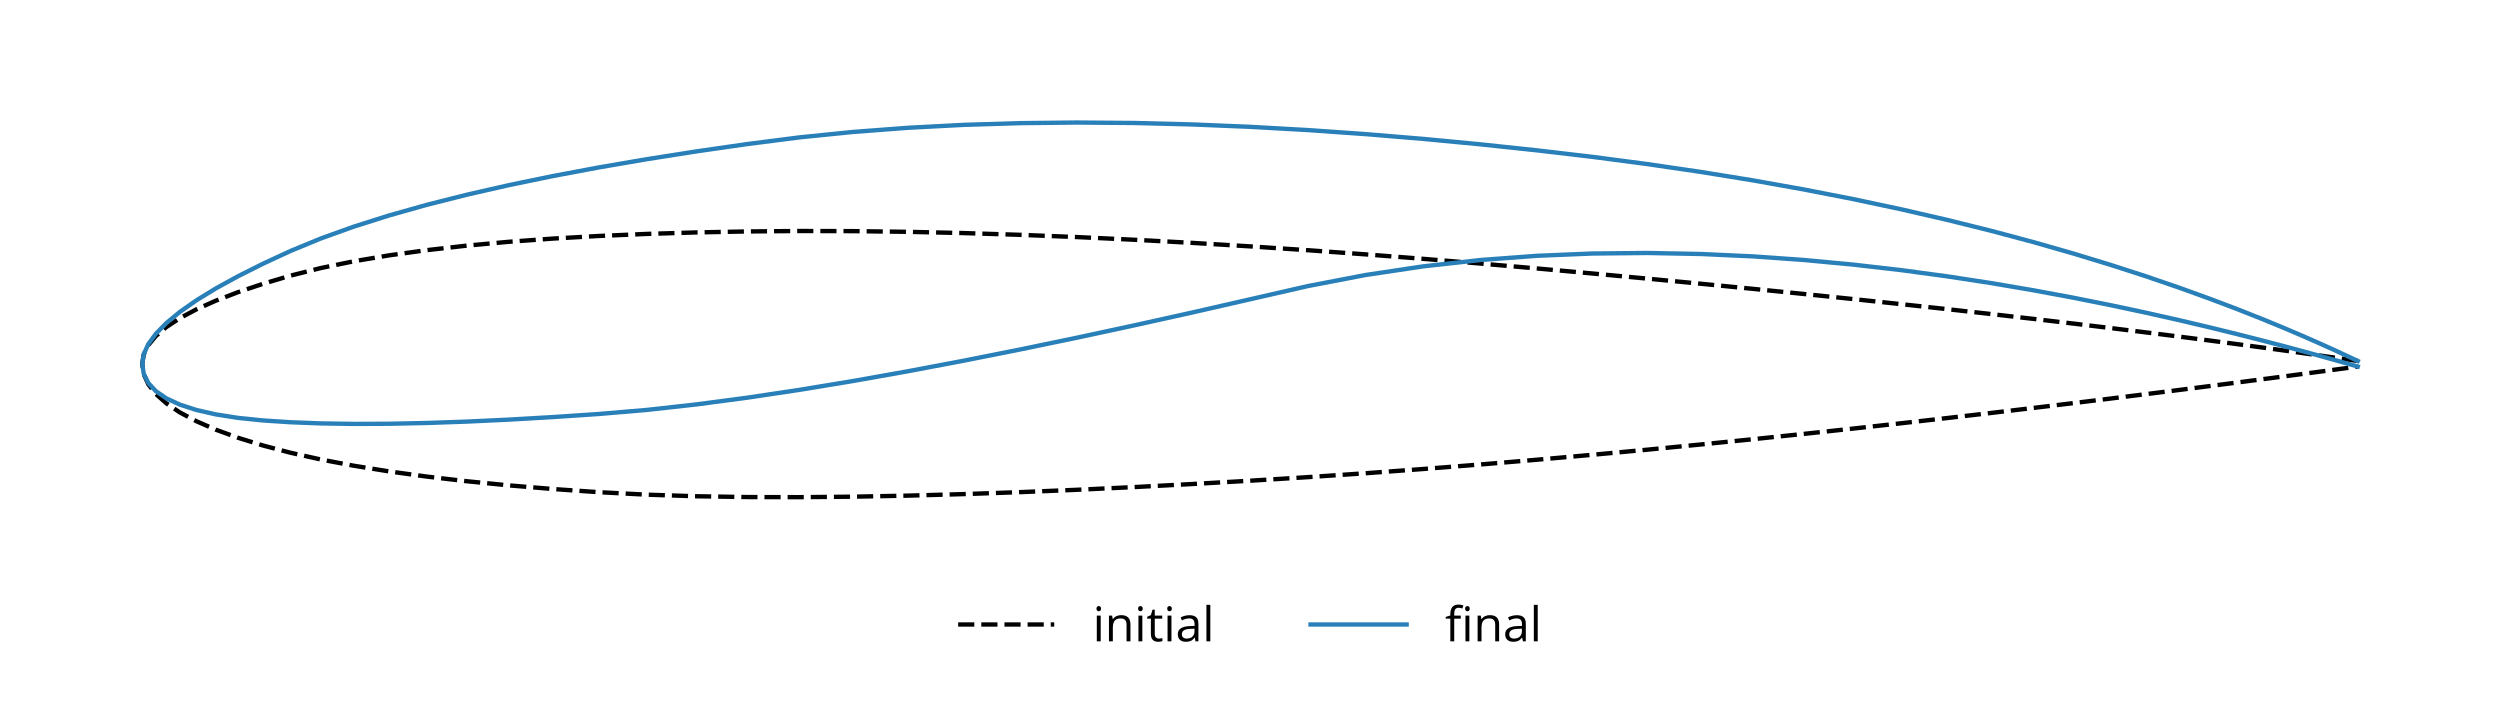
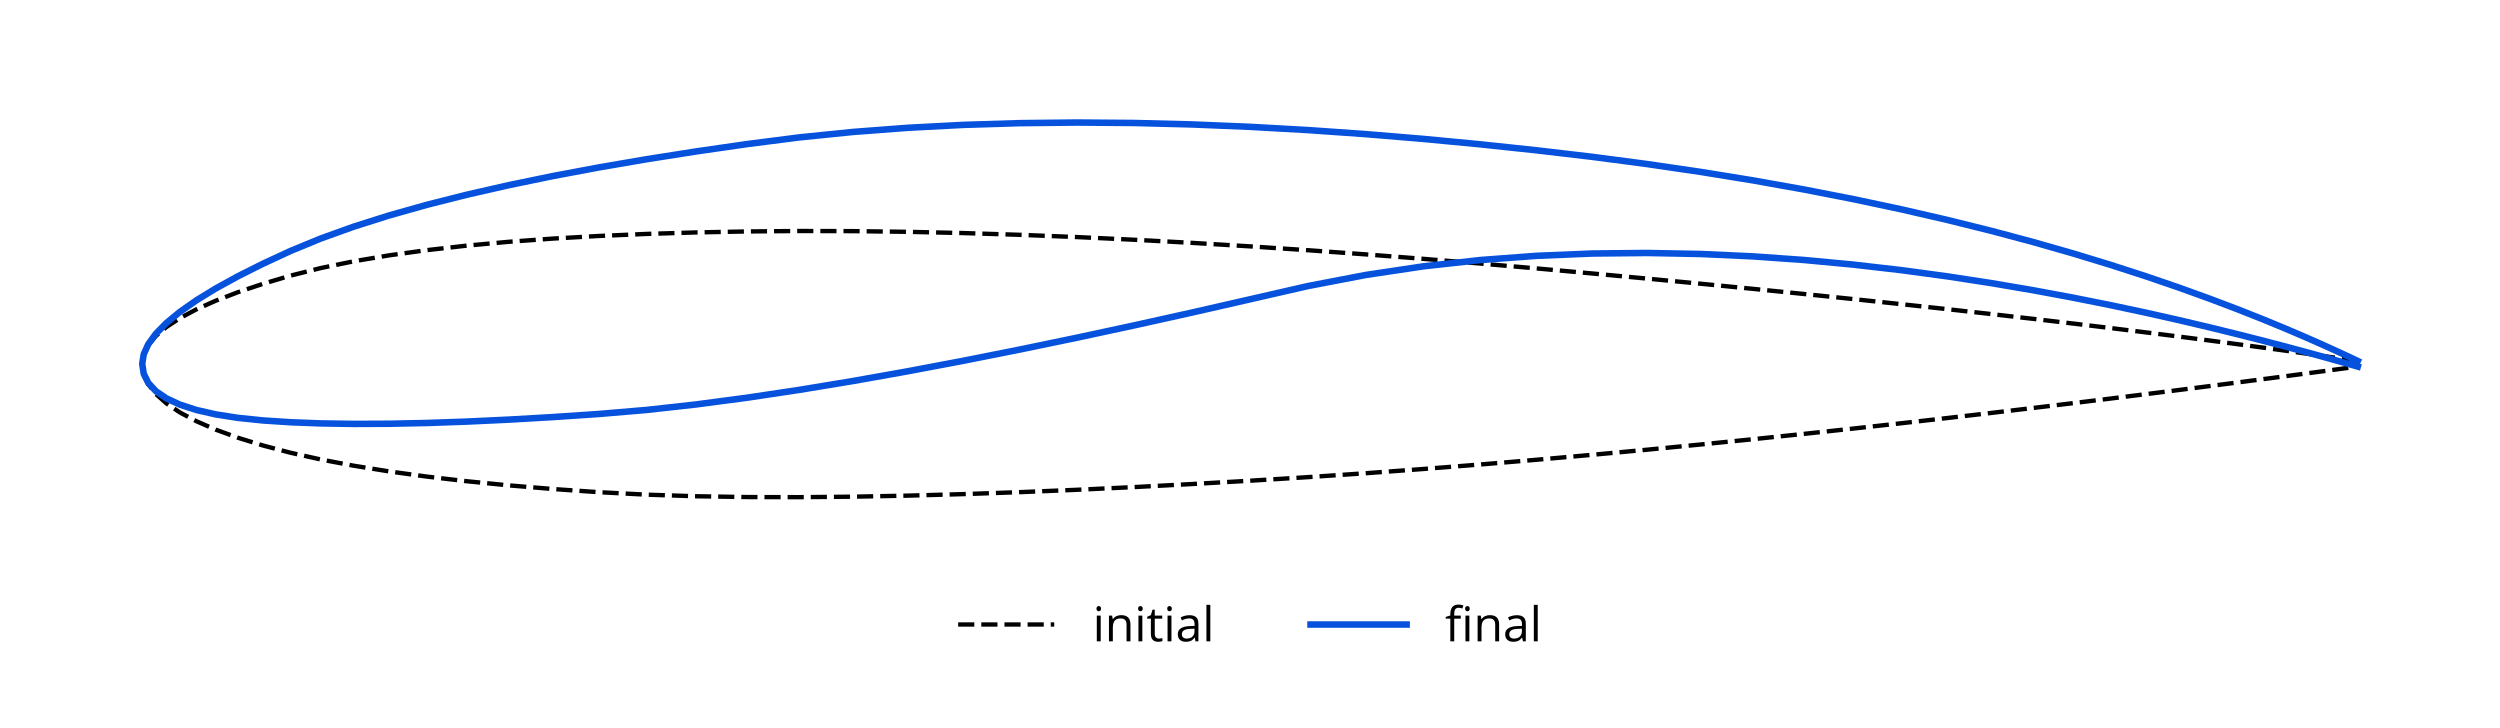
<svg xmlns="http://www.w3.org/2000/svg" xmlns:xlink="http://www.w3.org/1999/xlink" height="166.582pt" version="1.1" viewBox="0 0 572.4 166.582" width="572.4pt">
  <defs>
    <style type="text/css">*{stroke-linecap:butt;stroke-linejoin:round;}</style>
  </defs>
  <g id="figure_1">
    <g id="patch_1">
      <path d="M 0 166.582  L 572.4 166.582  L 572.4 -0  L 0 -0  z " style="fill:none;" />
    </g>
    <g id="axes_1">
      <g id="patch_2">
        <path d="M 7.2 159.382  L 565.2 159.382  L 565.2 7.2  L 7.2 7.2  z " style="fill:none;" />
      </g>
      <g id="line2d_1">
-         <path clip-path="url(#pe88bbc91fa)" d="M 539.836 82.652  L 539.489 82.601  L 538.447 82.448  L 536.714 82.196  L 534.294 81.846  L 531.194 81.403  L 527.423 80.871  L 522.99 80.254  L 517.908 79.559  L 512.192 78.791  L 505.856 77.957  L 498.917 77.062  L 491.396 76.114  L 483.312 75.119  L 474.689 74.082  L 465.548 73.01  L 455.916 71.908  L 445.819 70.782  L 435.284 69.638  L 424.34 68.478  L 413.018 67.309  L 401.348 66.135  L 389.363 64.959  L 377.095 63.785  L 364.578 62.617  L 351.846 61.46  L 338.934 60.338  L 325.877 59.263  L 312.712 58.244  L 299.474 57.289  L 286.2 56.407  L 272.926 55.606  L 259.688 54.893  L 246.523 54.276  L 233.466 53.764  L 220.554 53.362  L 207.822 53.079  L 195.305 52.919  L 183.037 52.889  L 171.052 52.992  L 159.382 53.216  L 148.06 53.559  L 137.116 54.027  L 126.581 54.626  L 116.484 55.362  L 106.852 56.242  L 97.711 57.273  L 89.088 58.464  L 81.004 59.823  L 73.483 61.365  L 66.544 63.105  L 60.208 64.985  L 54.492 66.899  L 49.41 68.846  L 44.977 70.825  L 41.206 72.833  L 38.106 74.871  L 35.686 76.937  L 33.953 79.03  L 32.911 81.148  L 32.564 83.291  L 32.911 85.668  L 33.953 87.973  L 35.686 90.205  L 38.106 92.362  L 41.206 94.444  L 44.977 96.449  L 49.41 98.377  L 54.492 100.227  L 60.208 101.999  L 66.544 103.665  L 73.483 105.21  L 81.004 106.632  L 89.088 107.934  L 97.711 109.116  L 106.852 110.18  L 116.484 111.128  L 126.581 111.964  L 137.116 112.69  L 148.06 113.259  L 159.382 113.621  L 171.052 113.804  L 183.037 113.831  L 195.305 113.719  L 207.822 113.482  L 220.554 113.133  L 233.466 112.684  L 246.523 112.143  L 259.688 111.521  L 272.926 110.825  L 286.2 110.065  L 299.474 109.245  L 312.712 108.349  L 325.877 107.38  L 338.934 106.348  L 351.846 105.262  L 364.578 104.131  L 377.095 102.965  L 389.363 101.772  L 401.348 100.562  L 413.018 99.342  L 424.34 98.123  L 435.284 96.911  L 445.819 95.716  L 455.916 94.544  L 465.548 93.403  L 474.689 92.3  L 483.312 91.243  L 491.396 90.237  L 498.917 89.289  L 505.856 88.403  L 512.192 87.586  L 517.908 86.842  L 522.99 86.176  L 527.423 85.59  L 531.194 85.089  L 534.294 84.675  L 536.714 84.35  L 538.447 84.117  L 539.489 83.977  L 539.836 83.93  " style="fill:none;stroke:#000000;stroke-dasharray:3.7,1.6;stroke-dashoffset:0;" />
+         <path clip-path="url(#pc5c0b2b320)" d="M 539.836 82.652  L 539.489 82.601  L 538.447 82.448  L 536.714 82.196  L 534.294 81.846  L 531.194 81.403  L 527.423 80.871  L 522.99 80.254  L 517.908 79.559  L 512.192 78.791  L 505.856 77.957  L 498.917 77.062  L 491.396 76.114  L 483.312 75.119  L 474.689 74.082  L 465.548 73.01  L 455.916 71.908  L 445.819 70.782  L 435.284 69.638  L 424.34 68.478  L 413.018 67.309  L 401.348 66.135  L 389.363 64.959  L 377.095 63.785  L 364.578 62.617  L 351.846 61.46  L 338.934 60.338  L 325.877 59.263  L 312.712 58.244  L 299.474 57.289  L 286.2 56.407  L 272.926 55.606  L 259.688 54.893  L 246.523 54.276  L 233.466 53.764  L 220.554 53.362  L 207.822 53.079  L 195.305 52.919  L 183.037 52.889  L 171.052 52.992  L 159.382 53.216  L 148.06 53.559  L 137.116 54.027  L 126.581 54.626  L 116.484 55.362  L 106.852 56.242  L 97.711 57.273  L 89.088 58.464  L 81.004 59.823  L 73.483 61.365  L 66.544 63.105  L 60.208 64.985  L 54.492 66.899  L 49.41 68.846  L 44.977 70.825  L 41.206 72.833  L 38.106 74.871  L 35.686 76.937  L 33.953 79.03  L 32.911 81.148  L 32.564 83.291  L 32.911 85.668  L 33.953 87.973  L 35.686 90.205  L 38.106 92.362  L 41.206 94.444  L 44.977 96.449  L 49.41 98.377  L 54.492 100.227  L 60.208 101.999  L 66.544 103.665  L 73.483 105.21  L 81.004 106.632  L 89.088 107.934  L 97.711 109.116  L 106.852 110.18  L 116.484 111.128  L 126.581 111.964  L 137.116 112.69  L 148.06 113.259  L 159.382 113.621  L 171.052 113.804  L 183.037 113.831  L 195.305 113.719  L 207.822 113.482  L 220.554 113.133  L 233.466 112.684  L 246.523 112.143  L 259.688 111.521  L 272.926 110.825  L 286.2 110.065  L 299.474 109.245  L 312.712 108.349  L 325.877 107.38  L 338.934 106.348  L 351.846 105.262  L 364.578 104.131  L 377.095 102.965  L 389.363 101.772  L 401.348 100.562  L 413.018 99.342  L 424.34 98.123  L 435.284 96.911  L 445.819 95.716  L 455.916 94.544  L 465.548 93.403  L 474.689 92.3  L 483.312 91.243  L 491.396 90.237  L 498.917 89.289  L 505.856 88.403  L 512.192 87.586  L 517.908 86.842  L 522.99 86.176  L 527.423 85.59  L 531.194 85.089  L 534.294 84.675  L 536.714 84.35  L 538.447 84.117  L 539.489 83.977  L 539.836 83.93  " style="fill:none;stroke:#000000;stroke-dasharray:3.7,1.6;stroke-dashoffset:0;" />
      </g>
      <g id="line2d_2">
-         <path clip-path="url(#pe88bbc91fa)" d="M 539.836 82.652  L 539.489 82.486  L 538.447 81.993  L 536.714 81.182  L 534.294 80.066  L 531.194 78.667  L 527.423 77.008  L 522.99 75.117  L 517.908 73.024  L 512.192 70.762  L 505.856 68.363  L 498.917 65.859  L 491.396 63.284  L 483.312 60.668  L 474.689 58.04  L 465.548 55.427  L 455.916 52.855  L 445.819 50.346  L 435.284 47.919  L 424.34 45.593  L 413.018 43.383  L 401.348 41.3  L 389.363 39.356  L 377.095 37.558  L 364.578 35.912  L 351.846 34.418  L 338.934 33.045  L 325.877 31.803  L 312.712 30.711  L 299.474 29.783  L 286.2 29.038  L 272.926 28.491  L 259.688 28.158  L 246.523 28.055  L 233.466 28.195  L 220.554 28.593  L 207.822 29.261  L 195.305 30.211  L 183.037 31.453  L 171.052 32.988  L 159.382 34.673  L 148.06 36.453  L 137.116 38.332  L 126.581 40.311  L 116.484 42.396  L 106.852 44.591  L 97.711 46.9  L 89.088 49.33  L 81.004 51.89  L 73.483 54.591  L 66.544 57.45  L 60.208 60.384  L 54.492 63.25  L 49.41 66.043  L 44.977 68.759  L 41.206 71.395  L 38.106 73.949  L 35.686 76.418  L 33.953 78.799  L 32.911 81.091  L 32.564 83.291  L 32.911 85.596  L 33.953 87.685  L 35.686 89.557  L 38.106 91.212  L 41.206 92.65  L 44.977 93.873  L 49.41 94.881  L 54.492 95.677  L 60.208 96.265  L 66.544 96.68  L 73.483 96.944  L 81.004 97.057  L 89.088 97.024  L 97.711 96.846  L 106.852 96.529  L 116.484 96.077  L 126.581 95.493  L 137.116 94.785  L 148.06 93.858  L 159.382 92.602  L 171.052 91.058  L 183.037 89.26  L 195.305 87.236  L 207.822 85.01  L 220.554 82.604  L 233.466 80.038  L 246.523 77.33  L 259.688 74.498  L 272.926 71.559  L 286.2 68.53  L 299.474 65.493  L 312.712 62.954  L 325.877 60.983  L 338.934 59.535  L 351.846 58.571  L 364.578 58.046  L 377.095 57.921  L 389.363 58.152  L 401.348 58.7  L 413.018 59.525  L 424.34 60.587  L 435.284 61.848  L 445.819 63.271  L 455.916 64.82  L 465.548 66.461  L 474.689 68.16  L 483.312 69.886  L 491.396 71.609  L 498.917 73.302  L 505.856 74.938  L 512.192 76.493  L 517.908 77.944  L 522.99 79.273  L 527.423 80.462  L 531.194 81.494  L 534.294 82.356  L 536.714 83.038  L 538.447 83.532  L 539.489 83.83  L 539.836 83.93  " style="fill:none;stroke:#2980b9;stroke-linecap:square;" />
+         <path clip-path="url(#pc5c0b2b320)" d="M 539.836 82.652  L 539.489 82.486  L 538.447 81.993  L 536.714 81.182  L 534.294 80.066  L 531.194 78.667  L 527.423 77.008  L 522.99 75.117  L 517.908 73.024  L 512.192 70.762  L 505.856 68.363  L 498.917 65.859  L 491.396 63.284  L 483.312 60.668  L 474.689 58.04  L 465.548 55.427  L 455.916 52.855  L 445.819 50.346  L 435.284 47.919  L 424.34 45.593  L 413.018 43.383  L 401.348 41.3  L 389.363 39.356  L 377.095 37.558  L 364.578 35.912  L 351.846 34.418  L 338.934 33.045  L 325.877 31.803  L 312.712 30.711  L 299.474 29.783  L 286.2 29.038  L 272.926 28.491  L 259.688 28.158  L 246.523 28.055  L 233.466 28.195  L 220.554 28.593  L 207.822 29.261  L 195.305 30.211  L 183.037 31.453  L 171.052 32.988  L 159.382 34.673  L 148.06 36.453  L 137.116 38.332  L 126.581 40.311  L 116.484 42.396  L 106.852 44.591  L 97.711 46.9  L 89.088 49.33  L 81.004 51.89  L 73.483 54.591  L 66.544 57.45  L 60.208 60.384  L 54.492 63.25  L 49.41 66.043  L 44.977 68.759  L 41.206 71.395  L 38.106 73.949  L 35.686 76.418  L 33.953 78.799  L 32.911 81.091  L 32.564 83.291  L 32.911 85.596  L 33.953 87.685  L 35.686 89.557  L 38.106 91.212  L 41.206 92.65  L 44.977 93.873  L 49.41 94.881  L 54.492 95.677  L 60.208 96.265  L 66.544 96.68  L 73.483 96.944  L 81.004 97.057  L 89.088 97.024  L 97.711 96.846  L 106.852 96.529  L 116.484 96.077  L 126.581 95.493  L 137.116 94.785  L 148.06 93.858  L 159.382 92.602  L 171.052 91.058  L 183.037 89.26  L 195.305 87.236  L 207.822 85.01  L 220.554 82.604  L 233.466 80.038  L 246.523 77.33  L 259.688 74.498  L 272.926 71.559  L 286.2 68.53  L 299.474 65.493  L 312.712 62.954  L 325.877 60.983  L 338.934 59.535  L 351.846 58.571  L 364.578 58.046  L 377.095 57.921  L 389.363 58.152  L 401.348 58.7  L 413.018 59.525  L 424.34 60.587  L 435.284 61.848  L 445.819 63.271  L 455.916 64.82  L 465.548 66.461  L 474.689 68.16  L 483.312 69.886  L 491.396 71.609  L 498.917 73.302  L 505.856 74.938  L 512.192 76.493  L 517.908 77.944  L 522.99 79.273  L 527.423 80.462  L 531.194 81.494  L 534.294 82.356  L 536.714 83.038  L 538.447 83.532  L 539.489 83.83  L 539.836 83.93  " style="fill:none;stroke:#0652dd;stroke-linecap:square;stroke-width:1.5;" />
      </g>
      <g id="legend_1">
        <g id="patch_3">
          <path d="M 217.178 153.882  L 355.222 153.882  Q 357.422 153.882 357.422 151.682  L 357.422 136.28  Q 357.422 134.08 355.222 134.08  L 217.178 134.08  Q 214.978 134.08 214.978 136.28  L 214.978 151.682  Q 214.978 153.882 217.178 153.882  z " style="fill:none;opacity:0.8;" />
        </g>
        <g id="line2d_3">
          <path d="M 219.378 142.988  L 241.378 142.988  " style="fill:none;stroke:#000000;stroke-dasharray:3.7,1.6;stroke-dashoffset:0;" />
        </g>
        <g id="line2d_4" />
        <g id="text_1">
          <g transform="translate(250.1784 146.8384)scale(0.11 -0.11)">
            <defs>
              <path d="M 1069 0  L 550 0  L 550 3425  L 1069 3425  L 1069 0  z M 506 4353  Q 506 4531 593 4614  Q 681 4697 813 4697  Q 938 4697 1028 4612  Q 1119 4528 1119 4353  Q 1119 4178 1028 4092  Q 938 4006 813 4006  Q 681 4006 593 4092  Q 506 4178 506 4353  z " id="OpenSans-Regular-69" transform="scale(0.015625)" />
              <path d="M 2894 0  L 2894 2216  Q 2894 2634 2703 2840  Q 2513 3047 2106 3047  Q 1569 3047 1319 2756  Q 1069 2466 1069 1797  L 1069 0  L 550 0  L 550 3425  L 972 3425  L 1056 2956  L 1081 2956  Q 1241 3209 1528 3348  Q 1816 3488 2169 3488  Q 2788 3488 3100 3189  Q 3413 2891 3413 2234  L 3413 0  L 2894 0  z " id="OpenSans-Regular-6e" transform="scale(0.015625)" />
              <path d="M 1656 366  Q 1794 366 1922 386  Q 2050 406 2125 428  L 2125 31  Q 2041 -9 1877 -36  Q 1713 -63 1581 -63  Q 588 -63 588 984  L 588 3022  L 97 3022  L 97 3272  L 588 3488  L 806 4219  L 1106 4219  L 1106 3425  L 2100 3425  L 2100 3022  L 1106 3022  L 1106 1006  Q 1106 697 1253 531  Q 1400 366 1656 366  z " id="OpenSans-Regular-74" transform="scale(0.015625)" />
              <path d="M 2656 0  L 2553 488  L 2528 488  Q 2272 166 2017 51  Q 1763 -63 1381 -63  Q 872 -63 583 200  Q 294 463 294 947  Q 294 1984 1953 2034  L 2534 2053  L 2534 2266  Q 2534 2669 2361 2861  Q 2188 3053 1806 3053  Q 1378 3053 838 2791  L 678 3188  Q 931 3325 1232 3403  Q 1534 3481 1838 3481  Q 2450 3481 2745 3209  Q 3041 2938 3041 2338  L 3041 0  L 2656 0  z M 1484 366  Q 1969 366 2245 631  Q 2522 897 2522 1375  L 2522 1684  L 2003 1663  Q 1384 1641 1111 1470  Q 838 1300 838 941  Q 838 659 1008 512  Q 1178 366 1484 366  z " id="OpenSans-Regular-61" transform="scale(0.015625)" />
              <path d="M 1069 0  L 550 0  L 550 4863  L 1069 4863  L 1069 0  z " id="OpenSans-Regular-6c" transform="scale(0.015625)" />
            </defs>
            <use xlink:href="#OpenSans-Regular-69" />
            <use x="25.293" xlink:href="#OpenSans-Regular-6e" />
            <use x="86.67" xlink:href="#OpenSans-Regular-69" />
            <use x="111.963" xlink:href="#OpenSans-Regular-74" />
            <use x="147.266" xlink:href="#OpenSans-Regular-69" />
            <use x="172.559" xlink:href="#OpenSans-Regular-61" />
            <use x="228.174" xlink:href="#OpenSans-Regular-6c" />
          </g>
        </g>
        <g id="line2d_5">
-           <path d="M 300.06 142.988  L 322.06 142.988  " style="fill:none;stroke:#2980b9;stroke-linecap:square;" />
+           <path d="M 300.06 142.988  L 322.06 142.988  " style="fill:none;stroke:#0652dd;stroke-linecap:square;stroke-width:1.5;" />
        </g>
        <g id="line2d_6" />
        <g id="text_2">
          <g transform="translate(330.86 146.8384)scale(0.11 -0.11)">
            <defs>
              <path d="M 2094 3022  L 1222 3022  L 1222 0  L 703 0  L 703 3022  L 91 3022  L 91 3256  L 703 3444  L 703 3634  Q 703 4897 1806 4897  Q 2078 4897 2444 4788  L 2309 4372  Q 2009 4469 1797 4469  Q 1503 4469 1362 4273  Q 1222 4078 1222 3647  L 1222 3425  L 2094 3425  L 2094 3022  z " id="OpenSans-Regular-66" transform="scale(0.015625)" />
            </defs>
            <use xlink:href="#OpenSans-Regular-66" />
            <use x="33.887" xlink:href="#OpenSans-Regular-69" />
            <use x="59.18" xlink:href="#OpenSans-Regular-6e" />
            <use x="120.557" xlink:href="#OpenSans-Regular-61" />
            <use x="176.172" xlink:href="#OpenSans-Regular-6c" />
          </g>
        </g>
      </g>
    </g>
  </g>
  <defs>
-     <clipPath id="pe88bbc91fa">
+     <clipPath id="pc5c0b2b320">
      <rect height="152.182" width="558" x="7.2" y="7.2" />
    </clipPath>
  </defs>
</svg>
